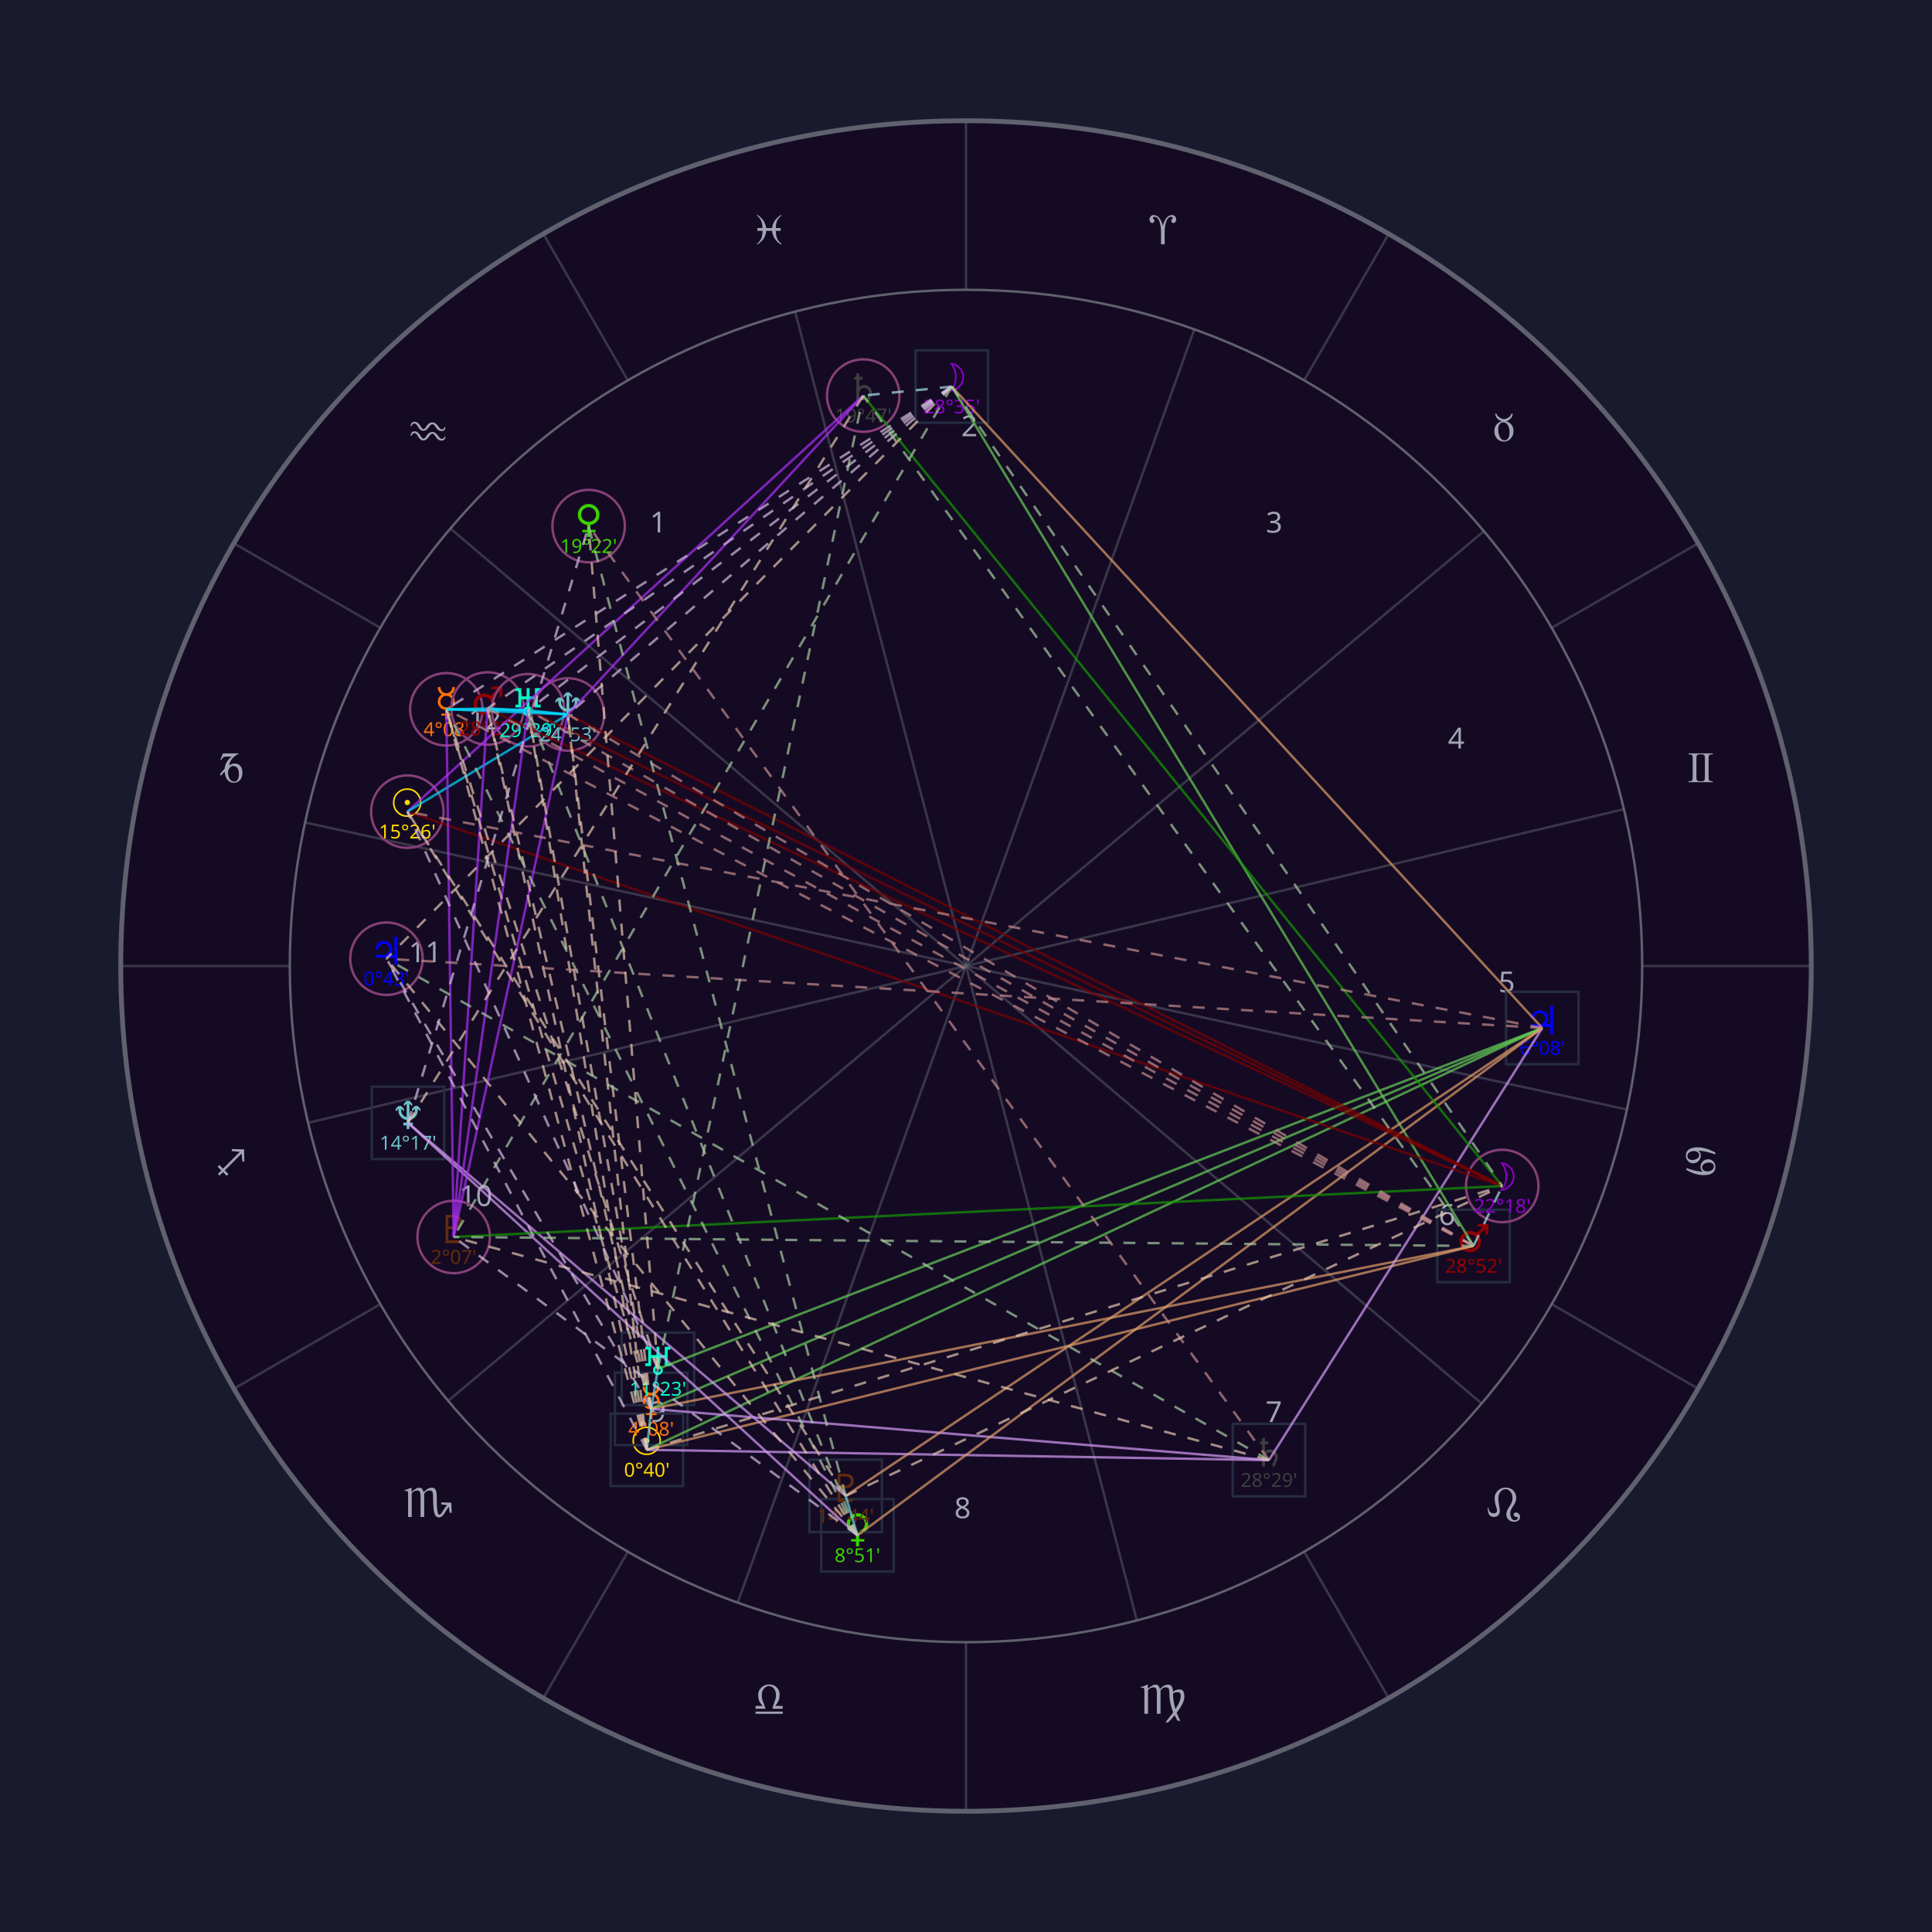
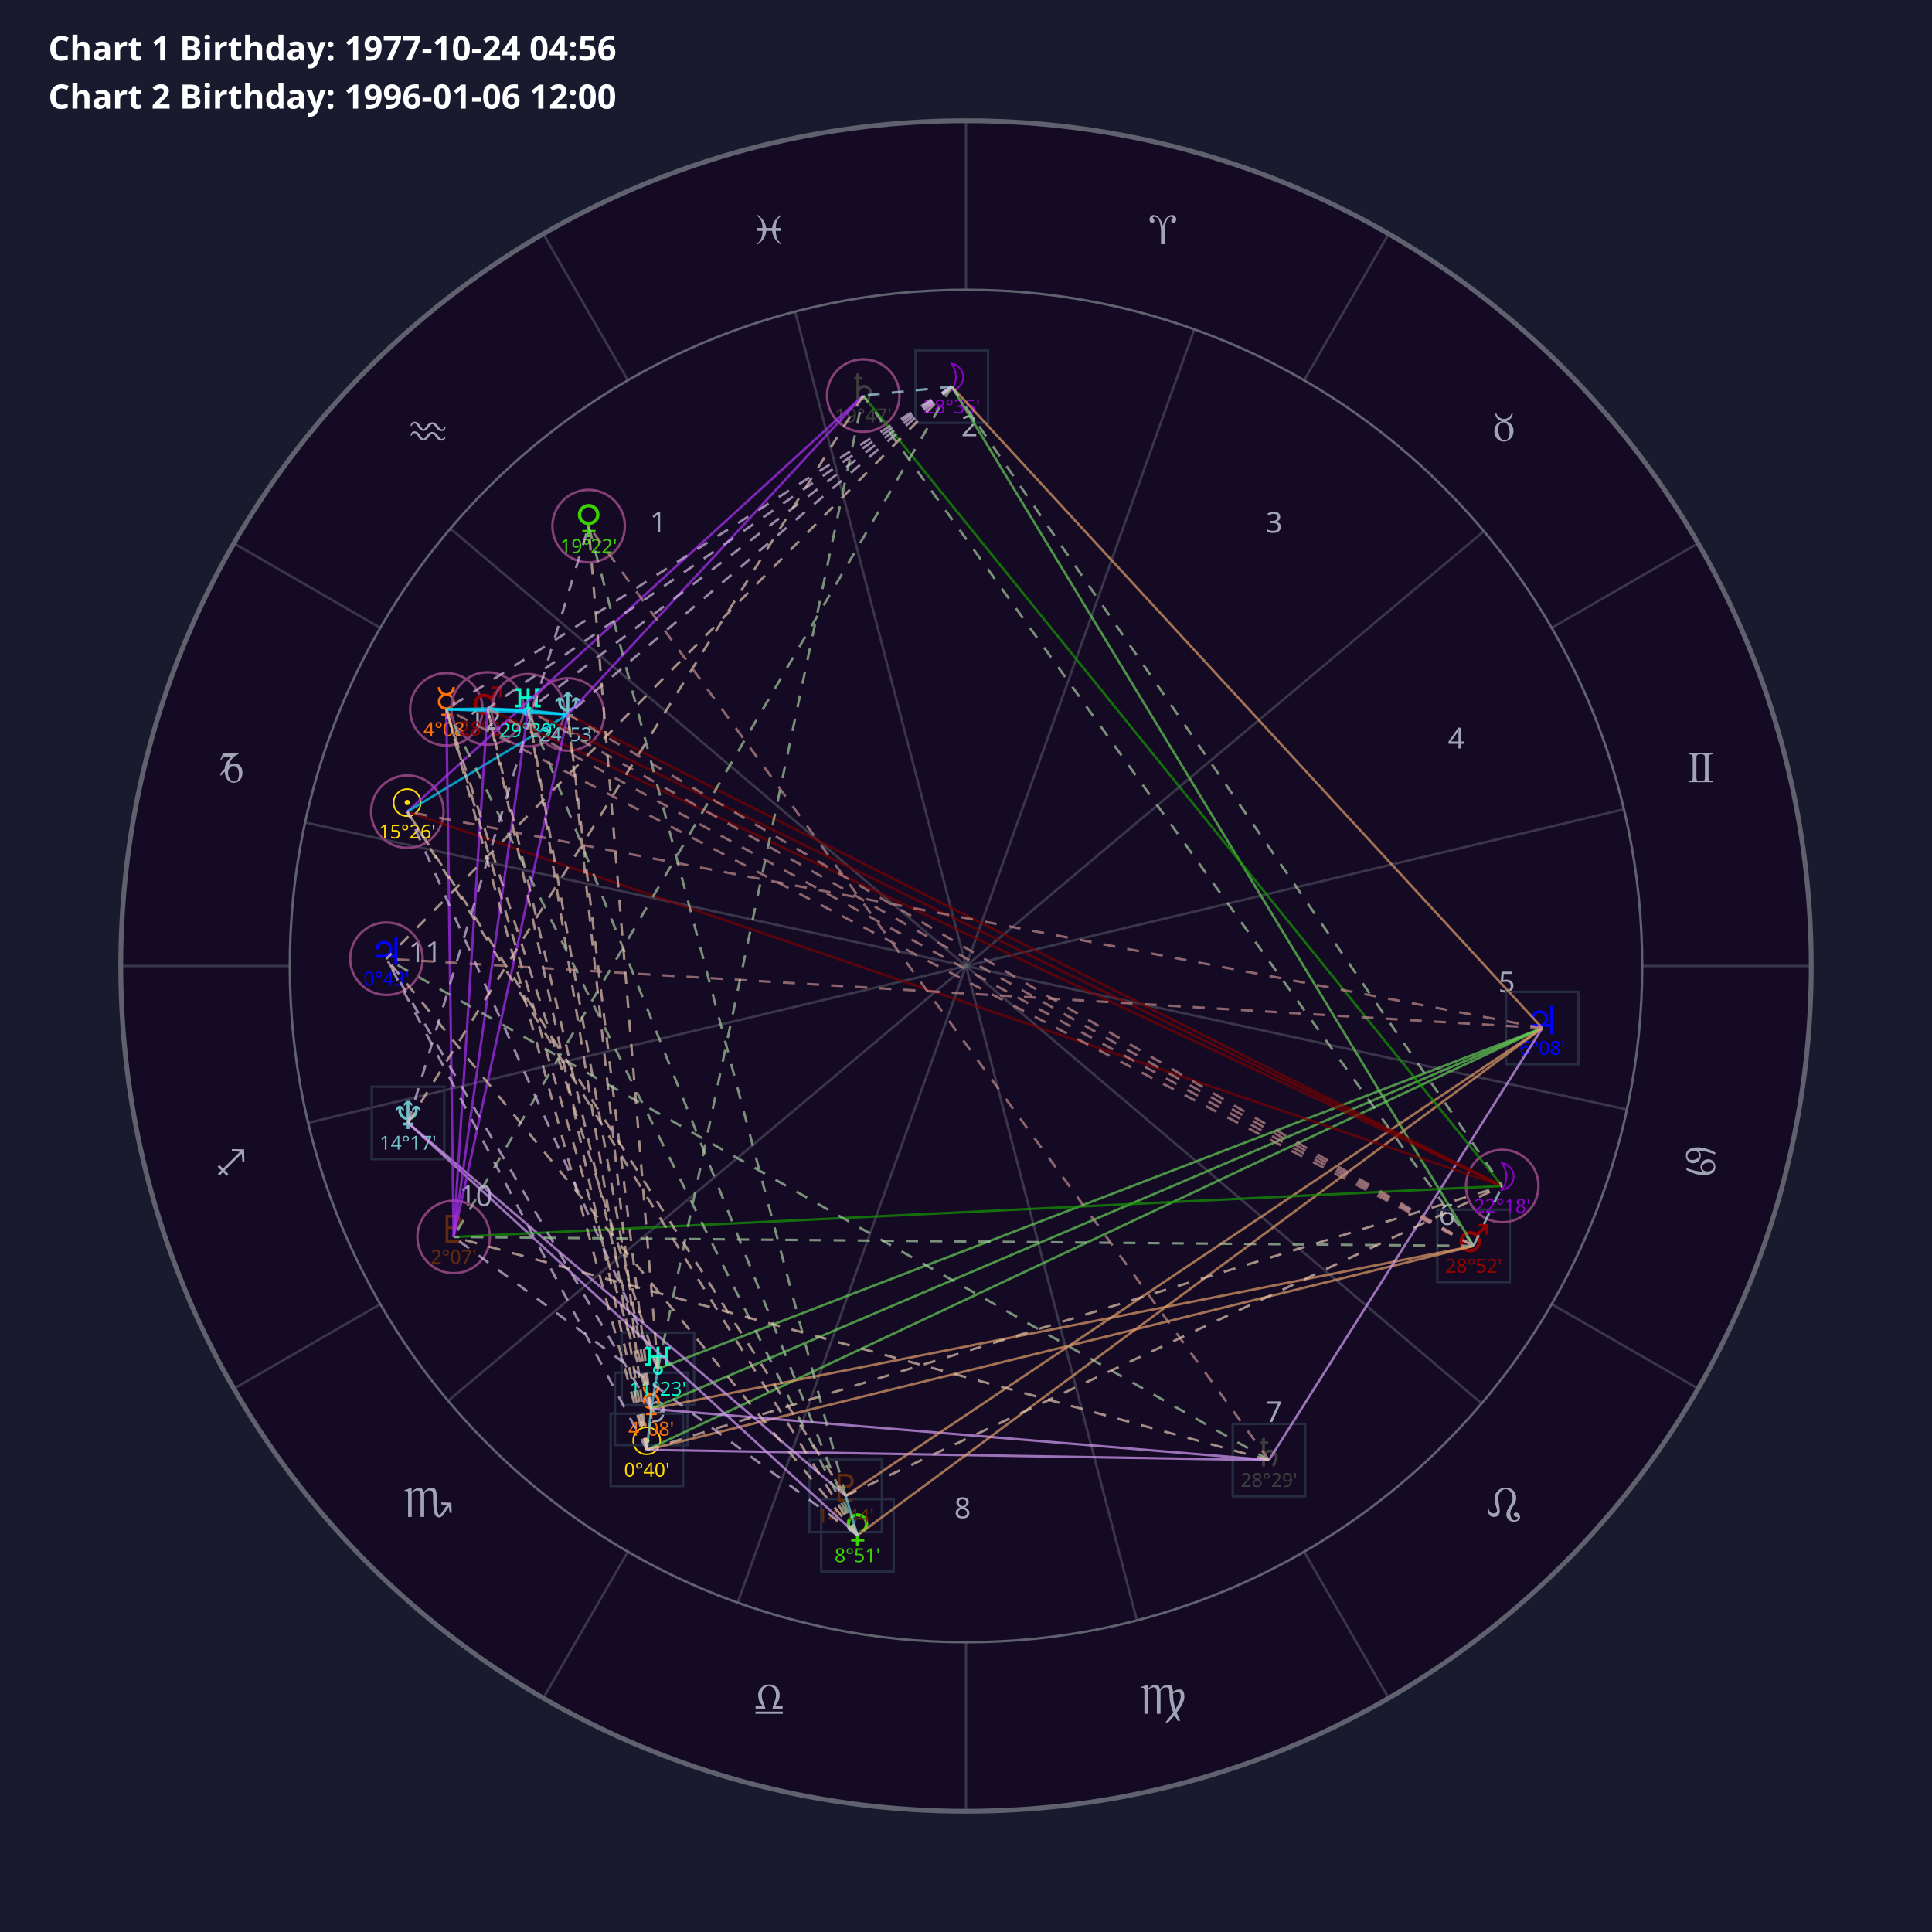
<svg xmlns="http://www.w3.org/2000/svg" height="800" style="background-color: #1A1A2E" viewBox="0 0 800 800" width="800">
  <rect fill="#1A1A2E" height="100%" width="100%" />
  <circle cx="400" cy="400" fill="#150A24" r="350" stroke="#5F616E" stroke-width="2" />
  <circle cx="400" cy="400" fill="none" r="280" stroke="#5F616E" stroke-width="1" />
  <line opacity="0.5" stroke="#5F616E" stroke-width="1" x1="400" x2="400" y1="120" y2="50" />
  <line opacity="0.5" stroke="#5F616E" stroke-width="1" x1="540" x2="575" y1="157.513" y2="96.891" />
  <line opacity="0.5" stroke="#5F616E" stroke-width="1" x1="642.487" x2="703.109" y1="260" y2="225" />
  <line opacity="0.5" stroke="#5F616E" stroke-width="1" x1="680" x2="750" y1="400" y2="400" />
  <line opacity="0.5" stroke="#5F616E" stroke-width="1" x1="642.487" x2="703.109" y1="540" y2="575" />
  <line opacity="0.5" stroke="#5F616E" stroke-width="1" x1="540" x2="575" y1="642.487" y2="703.109" />
  <line opacity="0.5" stroke="#5F616E" stroke-width="1" x1="400" x2="400" y1="680" y2="750" />
  <line opacity="0.5" stroke="#5F616E" stroke-width="1" x1="260" x2="225" y1="642.487" y2="703.109" />
  <line opacity="0.5" stroke="#5F616E" stroke-width="1" x1="157.513" x2="96.891" y1="540" y2="575" />
  <line opacity="0.5" stroke="#5F616E" stroke-width="1" x1="120" x2="50" y1="400" y2="400" />
  <line opacity="0.5" stroke="#5F616E" stroke-width="1" x1="157.513" x2="96.891" y1="260" y2="225" />
  <line opacity="0.5" stroke="#5F616E" stroke-width="1" x1="260" x2="225" y1="157.513" y2="96.891" />
  <text dominant-baseline="central" fill="#a1a4b3" font-family="serif" font-size="18" text-anchor="middle" x="481.528" y="95.733">
♈︎
</text>
  <text dominant-baseline="central" fill="#a1a4b3" font-family="serif" font-size="18" text-anchor="middle" x="622.739" y="177.261">
♉︎
</text>
  <text dominant-baseline="central" fill="#a1a4b3" font-family="serif" font-size="18" text-anchor="middle" x="704.267" y="318.472">
♊︎
</text>
  <text dominant-baseline="central" fill="#a1a4b3" font-family="serif" font-size="18" text-anchor="middle" x="704.267" y="481.528">
♋︎
</text>
  <text dominant-baseline="central" fill="#a1a4b3" font-family="serif" font-size="18" text-anchor="middle" x="622.739" y="622.739">
♌︎
</text>
  <text dominant-baseline="central" fill="#a1a4b3" font-family="serif" font-size="18" text-anchor="middle" x="481.528" y="704.267">
♍︎
</text>
  <text dominant-baseline="central" fill="#a1a4b3" font-family="serif" font-size="18" text-anchor="middle" x="318.472" y="704.267">
♎︎
</text>
  <text dominant-baseline="central" fill="#a1a4b3" font-family="serif" font-size="18" text-anchor="middle" x="177.261" y="622.739">
♏︎
</text>
  <text dominant-baseline="central" fill="#a1a4b3" font-family="serif" font-size="18" text-anchor="middle" x="95.733" y="481.528">
♐︎
</text>
  <text dominant-baseline="central" fill="#a1a4b3" font-family="serif" font-size="18" text-anchor="middle" x="95.733" y="318.472">
♑︎
</text>
  <text dominant-baseline="central" fill="#a1a4b3" font-family="serif" font-size="18" text-anchor="middle" x="177.261" y="177.261">
♒︎
</text>
  <text dominant-baseline="central" fill="#a1a4b3" font-family="serif" font-size="18" text-anchor="middle" x="318.472" y="95.733">
♓︎
</text>
  <line opacity="0.5" stroke="#5F616E" stroke-width="1" x1="400" x2="186.499" y1="400" y2="218.844" />
  <text dominant-baseline="central" fill="#a1a4b3" font-family="sans-serif" font-size="12" text-anchor="middle" x="272.528" y="215.807">
1
</text>
  <line opacity="0.5" stroke="#5F616E" stroke-width="1" x1="400" x2="329.257" y1="400" y2="129.084" />
  <text dominant-baseline="central" fill="#a1a4b3" font-family="sans-serif" font-size="12" text-anchor="middle" x="401.429" y="176.005">
2
</text>
  <line opacity="0.5" stroke="#5F616E" stroke-width="1" x1="400" x2="494.519" y1="400" y2="136.436" />
  <text dominant-baseline="central" fill="#a1a4b3" font-family="sans-serif" font-size="12" text-anchor="middle" x="527.611" y="215.904">
3
</text>
  <line opacity="0.5" stroke="#5F616E" stroke-width="1" x1="400" x2="614.433" y1="400" y2="219.949" />
  <text dominant-baseline="central" fill="#a1a4b3" font-family="sans-serif" font-size="12" text-anchor="middle" x="602.982" y="305.267">
4
</text>
  <line opacity="0.5" stroke="#5F616E" stroke-width="1" x1="400" x2="672.37" y1="400" y2="335.079" />
  <text dominant-baseline="central" fill="#a1a4b3" font-family="sans-serif" font-size="12" text-anchor="middle" x="623.913" y="406.228">
5
</text>
  <line opacity="0.5" stroke="#5F616E" stroke-width="1" x1="400" x2="673.624" y1="400" y2="459.413" />
  <text dominant-baseline="central" fill="#a1a4b3" font-family="sans-serif" font-size="12" text-anchor="middle" x="599.139" y="502.566">
6
</text>
  <line opacity="0.5" stroke="#5F616E" stroke-width="1" x1="400" x2="613.501" y1="400" y2="581.156" />
  <text dominant-baseline="central" fill="#a1a4b3" font-family="sans-serif" font-size="12" text-anchor="middle" x="527.472" y="584.193">
7
</text>
  <line opacity="0.5" stroke="#5F616E" stroke-width="1" x1="400" x2="470.743" y1="400" y2="670.916" />
  <text dominant-baseline="central" fill="#a1a4b3" font-family="sans-serif" font-size="12" text-anchor="middle" x="398.571" y="623.995">
8
</text>
  <line opacity="0.5" stroke="#5F616E" stroke-width="1" x1="400" x2="305.481" y1="400" y2="663.564" />
  <text dominant-baseline="central" fill="#a1a4b3" font-family="sans-serif" font-size="12" text-anchor="middle" x="272.389" y="584.096">
9
</text>
  <line opacity="0.5" stroke="#5F616E" stroke-width="1" x1="400" x2="185.567" y1="400" y2="580.051" />
  <text dominant-baseline="central" fill="#a1a4b3" font-family="sans-serif" font-size="12" text-anchor="middle" x="197.018" y="494.733">
10
</text>
  <line opacity="0.5" stroke="#5F616E" stroke-width="1" x1="400" x2="127.63" y1="400" y2="464.921" />
  <text dominant-baseline="central" fill="#a1a4b3" font-family="sans-serif" font-size="12" text-anchor="middle" x="176.087" y="393.772">
11
</text>
  <line opacity="0.5" stroke="#5F616E" stroke-width="1" x1="400" x2="126.376" y1="400" y2="340.587" />
  <text dominant-baseline="central" fill="#a1a4b3" font-family="sans-serif" font-size="12" text-anchor="middle" x="200.861" y="297.434">
12
</text>
  <rect fill="none" height="30" stroke="#252c42" stroke-width="1" style="" width="30" x="252.859" y="585.346" />
  <text dominant-baseline="central" fill="#FFD900" font-family="serif" font-size="16" text-anchor="middle" x="267.859" y="597.346">
☉
</text>
  <text dominant-baseline="central" fill="#FFD900" font-family="sans-serif" font-size="8" text-anchor="middle" x="267.859" y="608.346">
0°40'
</text>
  <rect fill="none" height="30" stroke="#252c42" stroke-width="1" style="" width="30" x="379.112" y="145.072" />
  <text dominant-baseline="central" fill="#8D00CC" font-family="serif" font-size="16" text-anchor="middle" x="394.112" y="157.072">
☽
</text>
  <text dominant-baseline="central" fill="#8D00CC" font-family="sans-serif" font-size="8" text-anchor="middle" x="394.112" y="168.072">
28°35'
</text>
  <rect fill="none" height="30" stroke="#252c42" stroke-width="1" style="" width="30" x="254.638" y="568.387" />
  <text dominant-baseline="central" fill="#FF7107" font-family="serif" font-size="16" text-anchor="middle" x="269.638" y="580.387">
☿
</text>
  <text dominant-baseline="central" fill="#FF7107" font-family="sans-serif" font-size="8" text-anchor="middle" x="269.638" y="591.387">
4°08'
</text>
  <rect fill="none" height="30" stroke="#252c42" stroke-width="1" style="" width="30" x="340.051" y="620.753" />
  <text dominant-baseline="central" fill="#3AD200" font-family="serif" font-size="16" text-anchor="middle" x="355.051" y="632.753">
♀
</text>
  <text dominant-baseline="central" fill="#3AD200" font-family="sans-serif" font-size="8" text-anchor="middle" x="355.051" y="643.753">
8°51'
</text>
  <rect fill="none" height="30" stroke="#252c42" stroke-width="1" style="" width="30" x="595.155" y="500.909" />
  <text dominant-baseline="central" fill="#940000" font-family="serif" font-size="16" text-anchor="middle" x="610.155" y="512.909">
♂
</text>
  <text dominant-baseline="central" fill="#940000" font-family="sans-serif" font-size="8" text-anchor="middle" x="610.155" y="523.909">
28°52'
</text>
  <rect fill="none" height="30" stroke="#252c42" stroke-width="1" style="" width="30" x="623.622" y="410.677" />
  <text dominant-baseline="central" fill="#0000FF" font-family="serif" font-size="16" text-anchor="middle" x="638.622" y="422.677">
♃
</text>
  <text dominant-baseline="central" fill="#0000FF" font-family="sans-serif" font-size="8" text-anchor="middle" x="638.622" y="433.677">
6°08'
</text>
  <rect fill="none" height="30" stroke="#252c42" stroke-width="1" style="" width="30" x="510.452" y="589.601" />
  <text dominant-baseline="central" fill="#3E3E3E" font-family="serif" font-size="16" text-anchor="middle" x="525.452" y="601.601">
♄
</text>
  <text dominant-baseline="central" fill="#3E3E3E" font-family="sans-serif" font-size="8" text-anchor="middle" x="525.452" y="612.601">
28°29'
</text>
  <rect fill="none" height="30" stroke="#252c42" stroke-width="1" style="" width="30" x="257.43" y="551.811" />
  <text dominant-baseline="central" fill="#00FFC8" font-family="serif" font-size="16" text-anchor="middle" x="272.43" y="563.811">
♅
</text>
  <text dominant-baseline="central" fill="#00FFC8" font-family="sans-serif" font-size="8" text-anchor="middle" x="272.43" y="574.811">
11°23'
</text>
  <rect fill="none" height="30" stroke="#252c42" stroke-width="1" style="" width="30" x="153.958" y="449.959" />
  <text dominant-baseline="central" fill="#6EC0C6" font-family="serif" font-size="16" text-anchor="middle" x="168.958" y="461.959">
♆
</text>
  <text dominant-baseline="central" fill="#6EC0C6" font-family="sans-serif" font-size="8" text-anchor="middle" x="168.958" y="472.959">
14°17'
</text>
  <rect fill="none" height="30" stroke="#252c42" stroke-width="1" style="" width="30" x="335.172" y="604.413" />
  <text dominant-baseline="central" fill="#612B0D" font-family="serif" font-size="16" text-anchor="middle" x="350.172" y="616.413">
♇
</text>
  <text dominant-baseline="central" fill="#612B0D" font-family="sans-serif" font-size="8" text-anchor="middle" x="350.172" y="627.413">
14°44'
</text>
  <circle cx="168.667" cy="336.086" fill="none" r="15" stroke="#854077" stroke-width="1" />
  <text dominant-baseline="central" fill="#FFD900" font-family="serif" font-size="16" text-anchor="middle" x="168.667" y="333.086">
☉
</text>
  <text dominant-baseline="central" fill="#FFD900" font-family="sans-serif" font-size="8" text-anchor="middle" x="168.667" y="344.086">
15°26'
</text>
  <circle cx="622.041" cy="491.093" fill="none" r="15" stroke="#854077" stroke-width="1" />
  <text dominant-baseline="central" fill="#8D00CC" font-family="serif" font-size="16" text-anchor="middle" x="622.041" y="488.093">
☽
</text>
  <text dominant-baseline="central" fill="#8D00CC" font-family="sans-serif" font-size="8" text-anchor="middle" x="622.041" y="499.093">
22°18'
</text>
  <circle cx="184.82" cy="293.71" fill="none" r="15" stroke="#854077" stroke-width="1" />
  <text dominant-baseline="central" fill="#FF7107" font-family="serif" font-size="16" text-anchor="middle" x="184.82" y="290.71">
☿
</text>
  <text dominant-baseline="central" fill="#FF7107" font-family="sans-serif" font-size="8" text-anchor="middle" x="184.82" y="301.71">
4°08'
</text>
  <circle cx="243.74" cy="217.838" fill="none" r="15" stroke="#854077" stroke-width="1" />
  <text dominant-baseline="central" fill="#3AD200" font-family="serif" font-size="16" text-anchor="middle" x="243.74" y="214.838">
♀
</text>
  <text dominant-baseline="central" fill="#3AD200" font-family="sans-serif" font-size="8" text-anchor="middle" x="243.74" y="225.838">
19°22'
</text>
  <circle cx="201.869" cy="293.374" fill="none" r="15" stroke="#854077" stroke-width="1" />
  <text dominant-baseline="central" fill="#940000" font-family="serif" font-size="16" text-anchor="middle" x="201.869" y="290.374">
♂
</text>
  <text dominant-baseline="central" fill="#940000" font-family="sans-serif" font-size="8" text-anchor="middle" x="201.869" y="301.374">
28°27'
</text>
  <circle cx="160.019" cy="396.986" fill="none" r="15" stroke="#854077" stroke-width="1" />
  <text dominant-baseline="central" fill="#0000FF" font-family="serif" font-size="16" text-anchor="middle" x="160.019" y="393.986">
♃
</text>
  <text dominant-baseline="central" fill="#0000FF" font-family="sans-serif" font-size="8" text-anchor="middle" x="160.019" y="404.986">
0°43'
</text>
  <circle cx="357.448" cy="163.802" fill="none" r="15" stroke="#854077" stroke-width="1" />
  <text dominant-baseline="central" fill="#3E3E3E" font-family="serif" font-size="16" text-anchor="middle" x="357.448" y="160.802">
♄
</text>
  <text dominant-baseline="central" fill="#3E3E3E" font-family="sans-serif" font-size="8" text-anchor="middle" x="357.448" y="171.802">
19°47'
</text>
  <circle cx="218.664" cy="294.089" fill="none" r="15" stroke="#854077" stroke-width="1" />
  <text dominant-baseline="central" fill="#00FFC8" font-family="serif" font-size="16" text-anchor="middle" x="218.664" y="291.089">
♅
</text>
  <text dominant-baseline="central" fill="#00FFC8" font-family="sans-serif" font-size="8" text-anchor="middle" x="218.664" y="302.089">
29°39'
</text>
  <circle cx="235.151" cy="295.837" fill="none" r="15" stroke="#854077" stroke-width="1" />
  <text dominant-baseline="central" fill="#6EC0C6" font-family="serif" font-size="16" text-anchor="middle" x="235.151" y="292.837">
♆
</text>
  <text dominant-baseline="central" fill="#6EC0C6" font-family="sans-serif" font-size="8" text-anchor="middle" x="235.151" y="303.837">
24°53'
</text>
  <circle cx="187.844" cy="512.204" fill="none" r="15" stroke="#854077" stroke-width="1" />
  <text dominant-baseline="central" fill="#612B0D" font-family="serif" font-size="16" text-anchor="middle" x="187.844" y="509.204">
♇
</text>
  <text dominant-baseline="central" fill="#612B0D" font-family="sans-serif" font-size="8" text-anchor="middle" x="187.844" y="520.204">
2°07'
</text>
  <line opacity="0.7" stroke="#6DD7EA" stroke-width="1" style="" x1="267.859" x2="269.638" y1="600.346" y2="583.387" />
  <line opacity="0.7" stroke="#DE9C68" stroke-width="1" style="" x1="267.859" x2="610.155" y1="600.346" y2="515.909" />
  <line opacity="0.7" stroke="#64CD56" stroke-width="1" style="" x1="267.859" x2="638.622" y1="600.346" y2="425.677" />
  <line opacity="0.7" stroke="#D49CF6" stroke-width="1" style="" x1="267.859" x2="525.452" y1="600.346" y2="604.601" />
  <line opacity="0.7" stroke="#64CD56" stroke-width="1" style="" x1="394.112" x2="610.155" y1="160.072" y2="515.909" />
  <line opacity="0.7" stroke="#DE9C68" stroke-width="1" style="" x1="394.112" x2="638.622" y1="160.072" y2="425.677" />
  <line opacity="0.7" stroke="#DE9C68" stroke-width="1" style="" x1="269.638" x2="610.155" y1="583.387" y2="515.909" />
  <line opacity="0.7" stroke="#64CD56" stroke-width="1" style="" x1="269.638" x2="638.622" y1="583.387" y2="425.677" />
  <line opacity="0.7" stroke="#D49CF6" stroke-width="1" style="" x1="269.638" x2="525.452" y1="583.387" y2="604.601" />
  <line opacity="0.7" stroke="#6DD7EA" stroke-width="1" style="" x1="269.638" x2="272.43" y1="583.387" y2="566.811" />
  <line opacity="0.7" stroke="#DE9C68" stroke-width="1" style="" x1="355.051" x2="638.622" y1="635.753" y2="425.677" />
  <line opacity="0.7" stroke="#D49CF6" stroke-width="1" style="" x1="355.051" x2="168.958" y1="635.753" y2="464.959" />
  <line opacity="0.7" stroke="#6DD7EA" stroke-width="1" style="" x1="355.051" x2="350.172" y1="635.753" y2="619.413" />
  <line opacity="0.7" stroke="#D49CF6" stroke-width="1" style="" x1="638.622" x2="525.452" y1="425.677" y2="604.601" />
  <line opacity="0.7" stroke="#64CD56" stroke-width="1" style="" x1="638.622" x2="272.43" y1="425.677" y2="566.811" />
  <line opacity="0.7" stroke="#DE9C68" stroke-width="1" style="" x1="638.622" x2="350.172" y1="425.677" y2="619.413" />
  <line opacity="0.7" stroke="#D49CF6" stroke-width="1" style="" x1="168.958" x2="350.172" y1="464.959" y2="619.413" />
  <line opacity="0.7" stroke="#790000" stroke-width="1" style="" x1="168.667" x2="622.041" y1="336.086" y2="491.093" />
  <line opacity="0.7" stroke="#AA30F5" stroke-width="1" style="" x1="168.667" x2="357.448" y1="336.086" y2="163.802" />
  <line opacity="0.7" stroke="#00D8FF" stroke-width="1" style="" x1="168.667" x2="235.151" y1="336.086" y2="295.837" />
  <line opacity="0.7" stroke="#790000" stroke-width="1" style="" x1="622.041" x2="201.869" y1="491.093" y2="293.374" />
  <line opacity="0.7" stroke="#129800" stroke-width="1" style="" x1="622.041" x2="357.448" y1="491.093" y2="163.802" />
  <line opacity="0.7" stroke="#790000" stroke-width="1" style="" x1="622.041" x2="218.664" y1="491.093" y2="294.089" />
  <line opacity="0.7" stroke="#790000" stroke-width="1" style="" x1="622.041" x2="235.151" y1="491.093" y2="295.837" />
  <line opacity="0.7" stroke="#129800" stroke-width="1" style="" x1="622.041" x2="187.844" y1="491.093" y2="512.204" />
  <line opacity="0.7" stroke="#00D8FF" stroke-width="1" style="" x1="184.82" x2="201.869" y1="293.71" y2="293.374" />
  <line opacity="0.7" stroke="#00D8FF" stroke-width="1" style="" x1="184.82" x2="218.664" y1="293.71" y2="294.089" />
  <line opacity="0.7" stroke="#00D8FF" stroke-width="1" style="" x1="184.82" x2="235.151" y1="293.71" y2="295.837" />
  <line opacity="0.7" stroke="#AA30F5" stroke-width="1" style="" x1="184.82" x2="187.844" y1="293.71" y2="512.204" />
  <line opacity="0.7" stroke="#00D8FF" stroke-width="1" style="" x1="201.869" x2="218.664" y1="293.374" y2="294.089" />
  <line opacity="0.7" stroke="#00D8FF" stroke-width="1" style="" x1="201.869" x2="235.151" y1="293.374" y2="295.837" />
  <line opacity="0.7" stroke="#AA30F5" stroke-width="1" style="" x1="201.869" x2="187.844" y1="293.374" y2="512.204" />
  <line opacity="0.7" stroke="#AA30F5" stroke-width="1" style="" x1="357.448" x2="235.151" y1="163.802" y2="295.837" />
  <line opacity="0.7" stroke="#00D8FF" stroke-width="1" style="" x1="218.664" x2="235.151" y1="294.089" y2="295.837" />
  <line opacity="0.7" stroke="#AA30F5" stroke-width="1" style="" x1="218.664" x2="187.844" y1="294.089" y2="512.204" />
  <line opacity="0.7" stroke="#AA30F5" stroke-width="1" style="" x1="235.151" x2="187.844" y1="295.837" y2="512.204" />
  <line opacity="0.7" stroke="#E1C5AE" stroke-width="1" style="stroke-dasharray: 5,5" x1="267.859" x2="622.041" y1="600.346" y2="491.093" />
  <line opacity="0.7" stroke="#E1C5AE" stroke-width="1" style="stroke-dasharray: 5,5" x1="267.859" x2="184.82" y1="600.346" y2="293.71" />
  <line opacity="0.7" stroke="#E1C5AE" stroke-width="1" style="stroke-dasharray: 5,5" x1="267.859" x2="201.869" y1="600.346" y2="293.374" />
  <line opacity="0.7" stroke="#D2BCDF" stroke-width="1" style="stroke-dasharray: 5,5" x1="267.859" x2="160.019" y1="600.346" y2="396.986" />
  <line opacity="0.7" stroke="#E1C5AE" stroke-width="1" style="stroke-dasharray: 5,5" x1="267.859" x2="218.664" y1="600.346" y2="294.089" />
  <line opacity="0.7" stroke="#E1C5AE" stroke-width="1" style="stroke-dasharray: 5,5" x1="267.859" x2="235.151" y1="600.346" y2="295.837" />
  <line opacity="0.7" stroke="#A5C9A0" stroke-width="1" style="stroke-dasharray: 5,5" x1="394.112" x2="622.041" y1="160.072" y2="491.093" />
  <line opacity="0.7" stroke="#D2BCDF" stroke-width="1" style="stroke-dasharray: 5,5" x1="394.112" x2="184.82" y1="160.072" y2="293.71" />
  <line opacity="0.7" stroke="#D2BCDF" stroke-width="1" style="stroke-dasharray: 5,5" x1="394.112" x2="201.869" y1="160.072" y2="293.374" />
  <line opacity="0.7" stroke="#E1C5AE" stroke-width="1" style="stroke-dasharray: 5,5" x1="394.112" x2="160.019" y1="160.072" y2="396.986" />
  <line opacity="0.7" stroke="#A8DEE8" stroke-width="1" style="stroke-dasharray: 5,5" x1="394.112" x2="357.448" y1="160.072" y2="163.802" />
  <line opacity="0.7" stroke="#D2BCDF" stroke-width="1" style="stroke-dasharray: 5,5" x1="394.112" x2="218.664" y1="160.072" y2="294.089" />
  <line opacity="0.7" stroke="#D2BCDF" stroke-width="1" style="stroke-dasharray: 5,5" x1="394.112" x2="235.151" y1="160.072" y2="295.837" />
  <line opacity="0.7" stroke="#A5C9A0" stroke-width="1" style="stroke-dasharray: 5,5" x1="394.112" x2="187.844" y1="160.072" y2="512.204" />
  <line opacity="0.7" stroke="#E1C5AE" stroke-width="1" style="stroke-dasharray: 5,5" x1="269.638" x2="184.82" y1="583.387" y2="293.71" />
  <line opacity="0.7" stroke="#E1C5AE" stroke-width="1" style="stroke-dasharray: 5,5" x1="269.638" x2="201.869" y1="583.387" y2="293.374" />
  <line opacity="0.7" stroke="#D2BCDF" stroke-width="1" style="stroke-dasharray: 5,5" x1="269.638" x2="160.019" y1="583.387" y2="396.986" />
  <line opacity="0.7" stroke="#E1C5AE" stroke-width="1" style="stroke-dasharray: 5,5" x1="269.638" x2="218.664" y1="583.387" y2="294.089" />
  <line opacity="0.7" stroke="#E1C5AE" stroke-width="1" style="stroke-dasharray: 5,5" x1="269.638" x2="235.151" y1="583.387" y2="295.837" />
  <line opacity="0.7" stroke="#E1C5AE" stroke-width="1" style="stroke-dasharray: 5,5" x1="355.051" x2="168.667" y1="635.753" y2="336.086" />
  <line opacity="0.7" stroke="#A5C9A0" stroke-width="1" style="stroke-dasharray: 5,5" x1="355.051" x2="184.82" y1="635.753" y2="293.71" />
  <line opacity="0.7" stroke="#E1C5AE" stroke-width="1" style="stroke-dasharray: 5,5" x1="355.051" x2="160.019" y1="635.753" y2="396.986" />
  <line opacity="0.7" stroke="#A5C9A0" stroke-width="1" style="stroke-dasharray: 5,5" x1="355.051" x2="218.664" y1="635.753" y2="294.089" />
  <line opacity="0.7" stroke="#D2BCDF" stroke-width="1" style="stroke-dasharray: 5,5" x1="355.051" x2="187.844" y1="635.753" y2="512.204" />
  <line opacity="0.7" stroke="#A8DEE8" stroke-width="1" style="stroke-dasharray: 5,5" x1="610.155" x2="622.041" y1="515.909" y2="491.093" />
  <line opacity="0.7" stroke="#C08C8C" stroke-width="1" style="stroke-dasharray: 5,5" x1="610.155" x2="184.82" y1="515.909" y2="293.71" />
  <line opacity="0.7" stroke="#C08C8C" stroke-width="1" style="stroke-dasharray: 5,5" x1="610.155" x2="201.869" y1="515.909" y2="293.374" />
  <line opacity="0.7" stroke="#A5C9A0" stroke-width="1" style="stroke-dasharray: 5,5" x1="610.155" x2="357.448" y1="515.909" y2="163.802" />
  <line opacity="0.7" stroke="#C08C8C" stroke-width="1" style="stroke-dasharray: 5,5" x1="610.155" x2="218.664" y1="515.909" y2="294.089" />
  <line opacity="0.7" stroke="#C08C8C" stroke-width="1" style="stroke-dasharray: 5,5" x1="610.155" x2="235.151" y1="515.909" y2="295.837" />
  <line opacity="0.7" stroke="#A5C9A0" stroke-width="1" style="stroke-dasharray: 5,5" x1="610.155" x2="187.844" y1="515.909" y2="512.204" />
  <line opacity="0.7" stroke="#C08C8C" stroke-width="1" style="stroke-dasharray: 5,5" x1="638.622" x2="168.667" y1="425.677" y2="336.086" />
  <line opacity="0.7" stroke="#C08C8C" stroke-width="1" style="stroke-dasharray: 5,5" x1="638.622" x2="160.019" y1="425.677" y2="396.986" />
  <line opacity="0.7" stroke="#C08C8C" stroke-width="1" style="stroke-dasharray: 5,5" x1="525.452" x2="243.74" y1="604.601" y2="217.838" />
  <line opacity="0.7" stroke="#A5C9A0" stroke-width="1" style="stroke-dasharray: 5,5" x1="525.452" x2="160.019" y1="604.601" y2="396.986" />
  <line opacity="0.7" stroke="#E1C5AE" stroke-width="1" style="stroke-dasharray: 5,5" x1="525.452" x2="187.844" y1="604.601" y2="512.204" />
  <line opacity="0.7" stroke="#D2BCDF" stroke-width="1" style="stroke-dasharray: 5,5" x1="272.43" x2="168.667" y1="566.811" y2="336.086" />
  <line opacity="0.7" stroke="#E1C5AE" stroke-width="1" style="stroke-dasharray: 5,5" x1="272.43" x2="184.82" y1="566.811" y2="293.71" />
  <line opacity="0.7" stroke="#E1C5AE" stroke-width="1" style="stroke-dasharray: 5,5" x1="272.43" x2="243.74" y1="566.811" y2="217.838" />
  <line opacity="0.7" stroke="#A5C9A0" stroke-width="1" style="stroke-dasharray: 5,5" x1="272.43" x2="357.448" y1="566.811" y2="163.802" />
  <line opacity="0.7" stroke="#D2BCDF" stroke-width="1" style="stroke-dasharray: 5,5" x1="168.958" x2="243.74" y1="464.959" y2="217.838" />
  <line opacity="0.7" stroke="#E1C5AE" stroke-width="1" style="stroke-dasharray: 5,5" x1="168.958" x2="357.448" y1="464.959" y2="163.802" />
  <line opacity="0.7" stroke="#E1C5AE" stroke-width="1" style="stroke-dasharray: 5,5" x1="350.172" x2="168.667" y1="619.413" y2="336.086" />
  <line opacity="0.7" stroke="#E1C5AE" stroke-width="1" style="stroke-dasharray: 5,5" x1="350.172" x2="622.041" y1="619.413" y2="491.093" />
  <line opacity="0.7" stroke="#A5C9A0" stroke-width="1" style="stroke-dasharray: 5,5" x1="350.172" x2="243.74" y1="619.413" y2="217.838" />
+   <text fill="#FFFFFF" font-family="sans-serif" font-size="14" font-weight="bold" x="20" y="25">
+ Chart 1 Birthday: 1977-10-24 04:56
+ </text>
+   <text fill="#FFFFFF" font-family="sans-serif" font-size="14" font-weight="bold" x="20" y="45">
+ Chart 2 Birthday: 1996-01-06 12:00
+ </text>
</svg>
